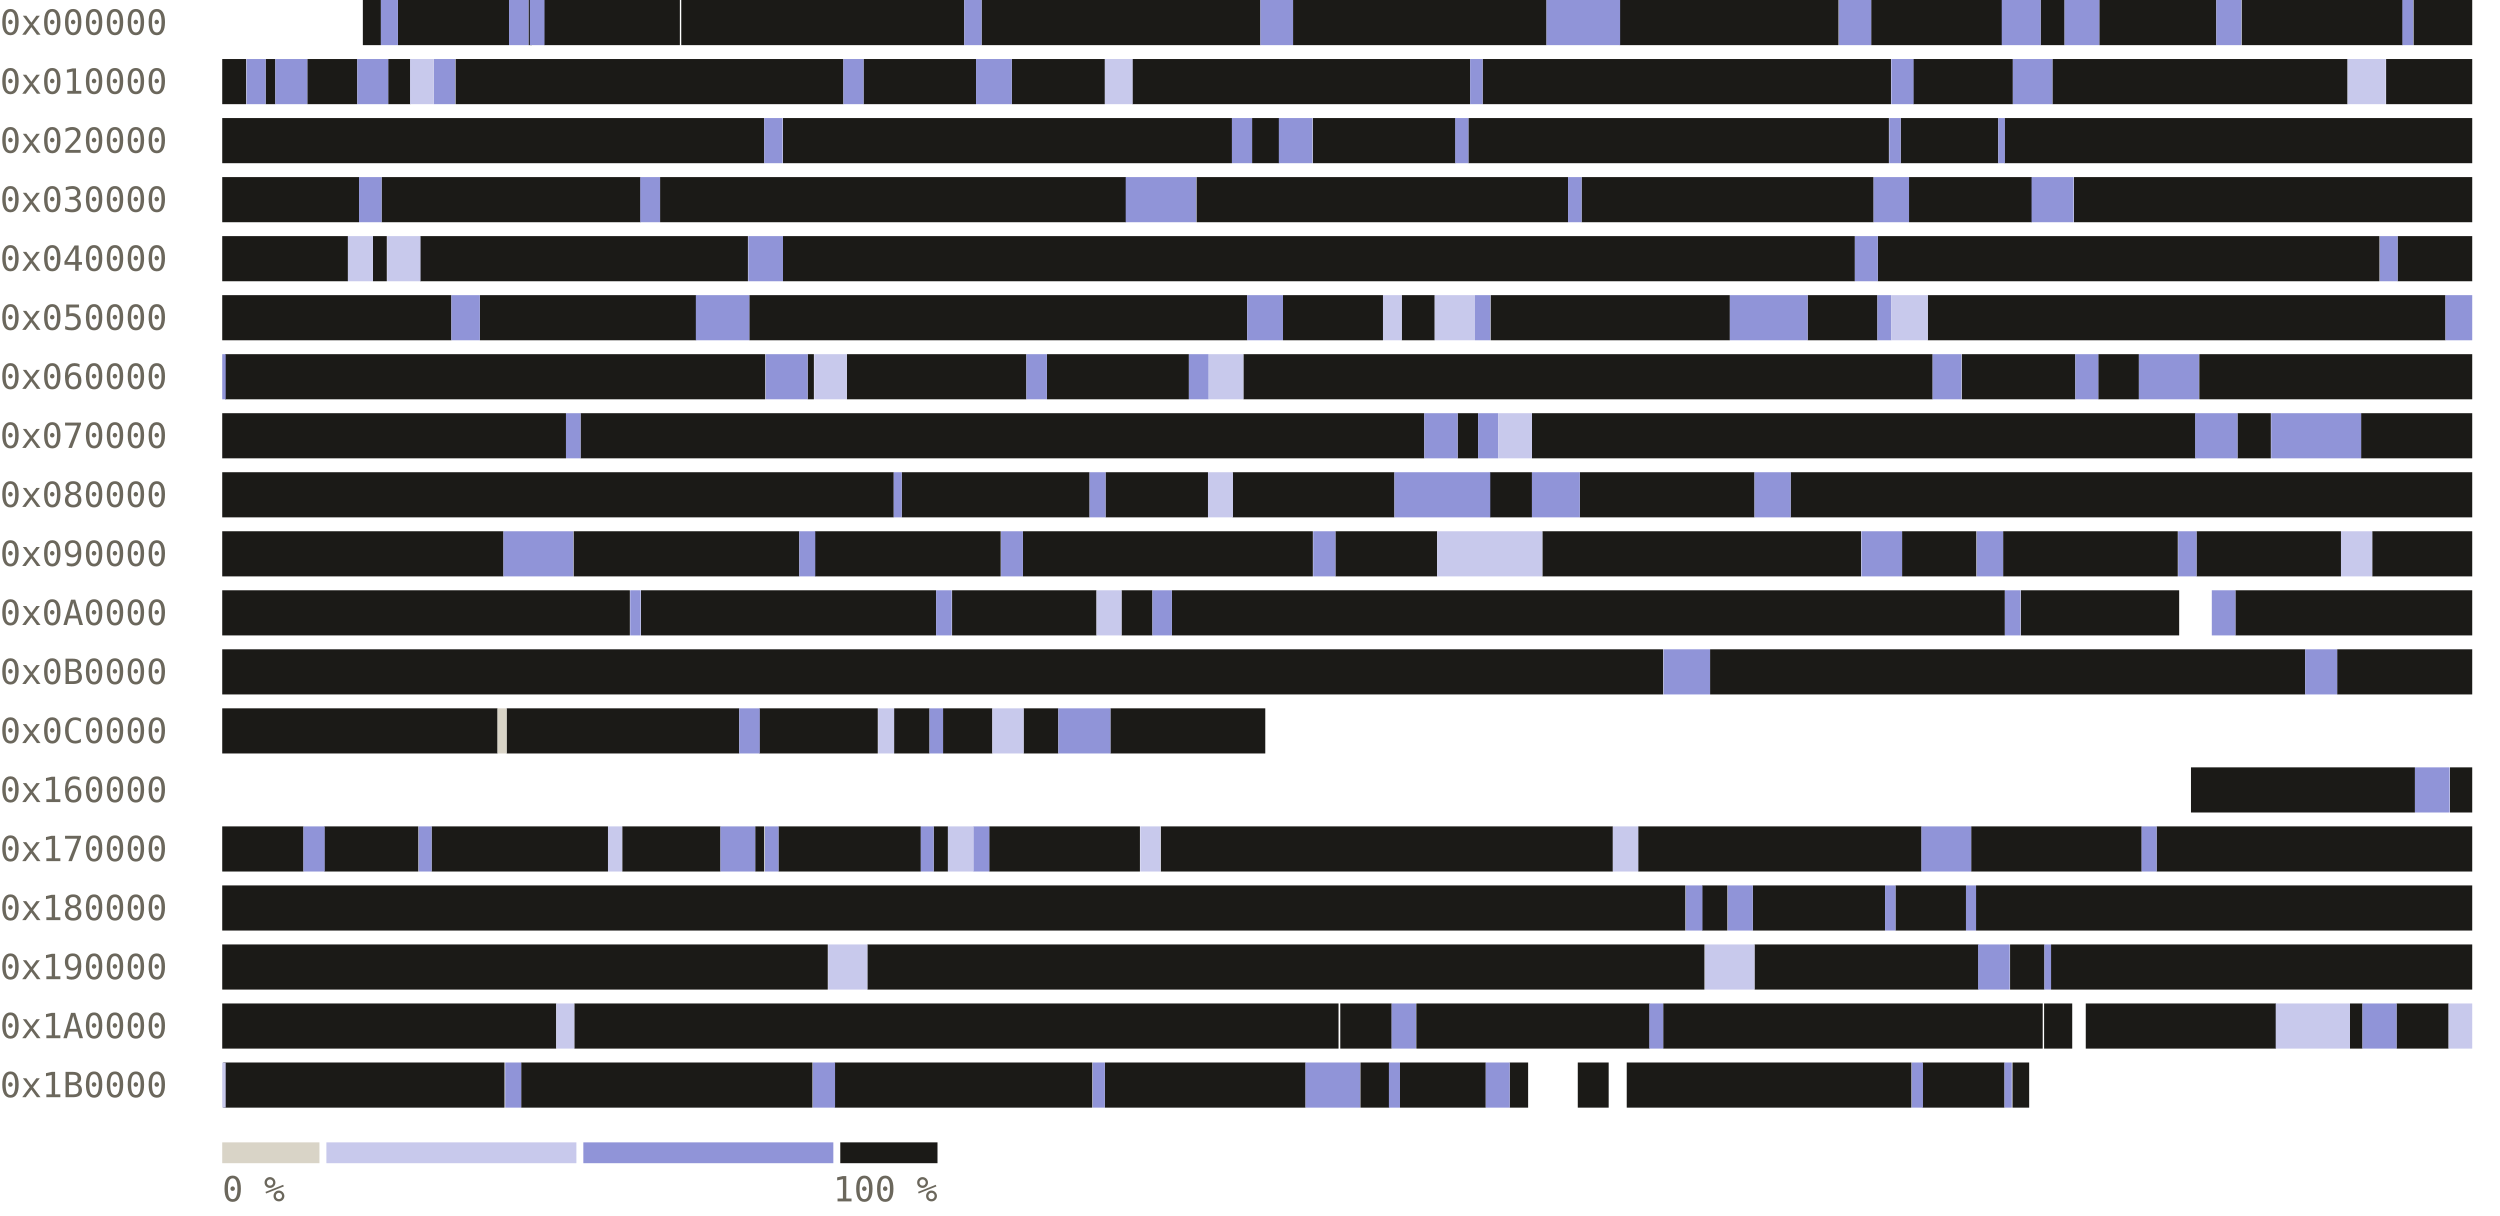
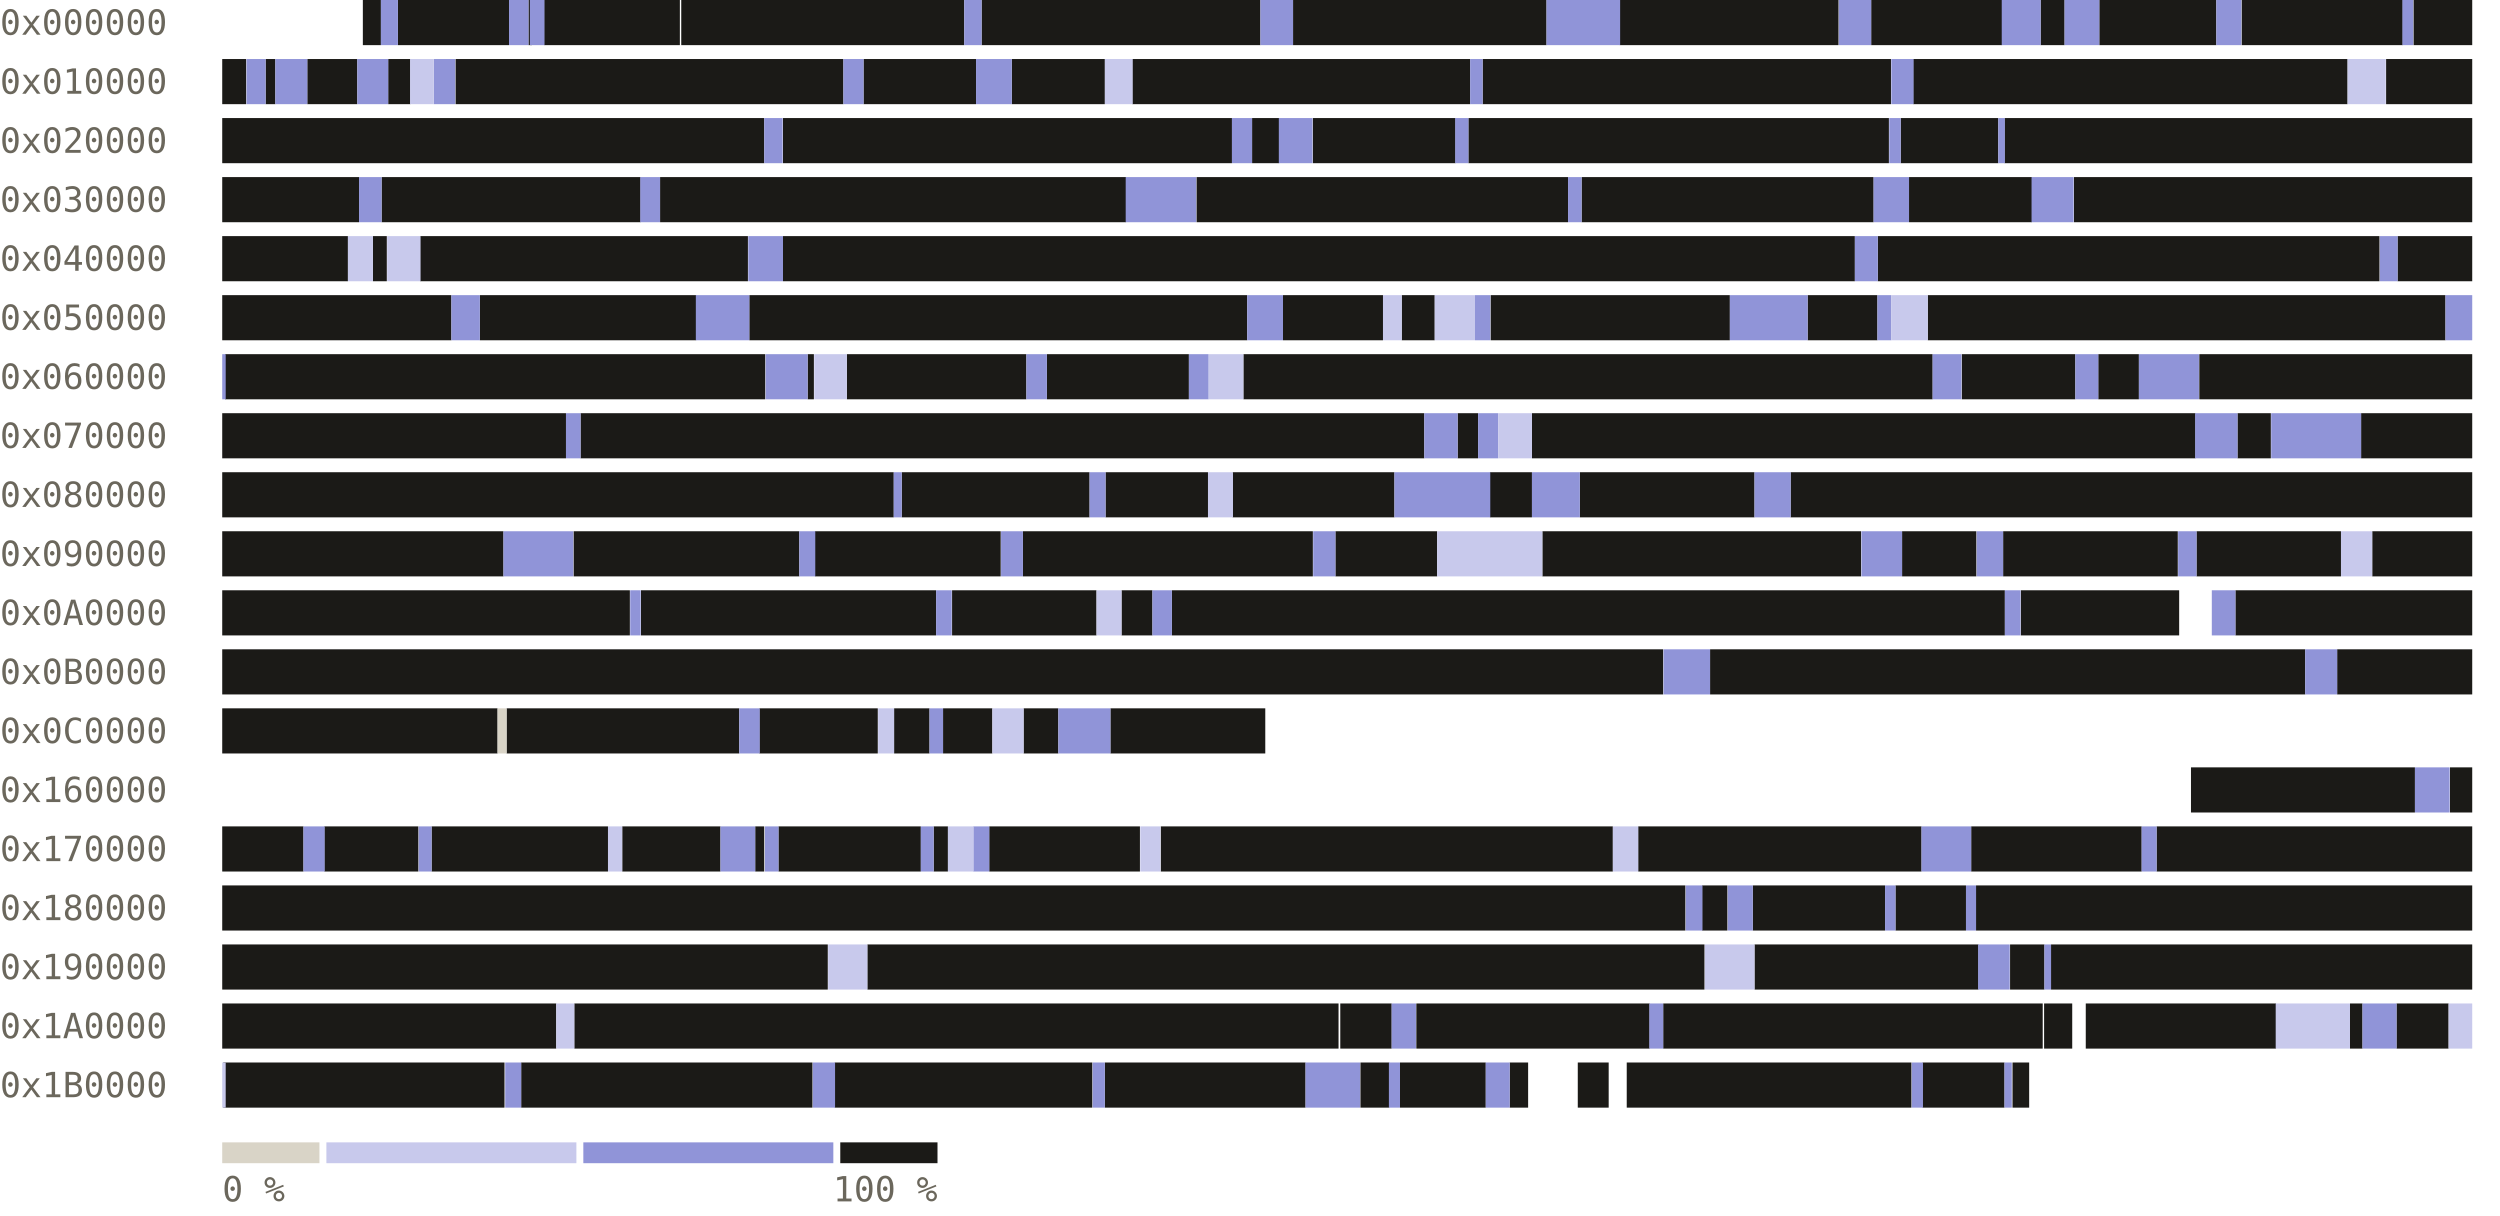
<svg xmlns="http://www.w3.org/2000/svg" viewBox="0 0 720 350" width="720" height="350">
  <style>text{font:10px monospace;fill:#6b675c}.q0{fill:#d9d4c7}.q1{fill:#e3e2f2}.q2{fill:#d6d6ef}.q3{fill:#c8c9ec}.q4{fill:#babce8}.q5{fill:#acafe4}.q6{fill:#9ea2df}.q7{fill:#9094d8}.q8{fill:#8186cf}.q9{fill:#7277c4}.q10{fill:#1b1a17}@media (prefers-color-scheme:dark){text{fill:#a8a293}.q0{fill:#4a463d}.q1{fill:#35375a}.q2{fill:#3c3f66}.q3{fill:#444772}.q4{fill:#4d517f}.q5{fill:#575b8c}.q6{fill:#62669a}.q7{fill:#6e72a8}.q8{fill:#7b7fb6}.q9{fill:#888cc4}.q10{fill:#d6d0bd}}</style>
  <text x="0" y="10">0x000000</text>
  <text x="0" y="27">0x010000</text>
  <text x="0" y="44">0x020000</text>
  <text x="0" y="61">0x030000</text>
  <text x="0" y="78">0x040000</text>
  <text x="0" y="95">0x050000</text>
  <text x="0" y="112">0x060000</text>
  <text x="0" y="129">0x070000</text>
  <text x="0" y="146">0x080000</text>
  <text x="0" y="163">0x090000</text>
  <text x="0" y="180">0x0A0000</text>
  <text x="0" y="197">0x0B0000</text>
  <text x="0" y="214">0x0C0000</text>
  <text x="0" y="231">0x160000</text>
  <text x="0" y="248">0x170000</text>
  <text x="0" y="265">0x180000</text>
  <text x="0" y="282">0x190000</text>
  <text x="0" y="299">0x1A0000</text>
  <text x="0" y="316">0x1B0000</text>
-   <path class="q10" d="M104.5 0h5.2v13h-5.2zM114.6 0h32v13h-32zM152.2 0h1v13h-1zM156.7 0h39.1v13h-39.1zM196.2 0h81.5v13h-81.5zM282.7 0h80.3v13h-80.3zM372.4 0h73v13h-73zM466.5 0h63v13h-63zM538.9 0h37.7v13h-37.7zM587.7 0h6.9v13h-6.9zM604.6 0h33.7v13h-33.7zM645.6 0h46.4v13h-46.4zM695.1 0h16.9v13h-16.9zM64 17h6.9v13h-6.9zM76.5 17h2.8v13h-2.8zM88.5 17h14.4v13h-14.4zM111.8 17h6.4v13h-6.4zM131.2 17h111.7v13h-111.7zM248.7 17h32.4v13h-32.4zM291.4 17h26.8v13h-26.8zM326.1 17h97.3v13h-97.3zM427 17h117.6v13h-117.6zM551 17h28.7v13h-28.7zM591.1 17h85v13h-85zM687.2 17h24.8v13h-24.8zM64 34h156.1v13h-156.1zM225.5 34h129.3v13h-129.3zM360.6 34h7.8v13h-7.8zM378.1 34h41.1v13h-41.1zM422.9 34h121.1v13h-121.1zM547.4 34h28.1v13h-28.1zM577.3 34h134.7v13h-134.7zM64 51h39.4v13h-39.4zM109.9 51h74.6v13h-74.6zM190.1 51h134.2v13h-134.2zM344.6 51h107v13h-107zM455.5 51h84.1v13h-84.1zM549.8 51h35.4v13h-35.4zM597.3 51h114.7v13h-114.7zM64 68h36.2v13h-36.2zM107.4 68h4v13h-4zM121 68h94.4v13h-94.4zM225.5 68h308.7v13h-308.7zM540.8 68h144.5v13h-144.5zM690.5 68h21.5v13h-21.5zM64 85h66v13h-66zM138.2 85h62.3v13h-62.3zM215.8 85h143.4v13h-143.4zM369.5 85h28.8v13h-28.8zM403.7 85h9.5v13h-9.5zM429.3 85h68.9v13h-68.9zM520.6 85h20.1v13h-20.1zM555.2 85h149.1v13h-149.1zM64.8 102h155.6v13h-155.6zM232.6 102h1.8v13h-1.8zM243.9 102h51.7v13h-51.7zM301.5 102h40.9v13h-40.9zM358.1 102h198.5v13h-198.5zM565 102h32.7v13h-32.7zM604.3 102h11.7v13h-11.7zM633.4 102h78.6v13h-78.6zM64 119h99v13h-99zM167.2 119h243v13h-243zM419.8 119h5.9v13h-5.9zM441.2 119h191.1v13h-191.1zM644.4 119h9.6v13h-9.6zM680 119h32v13h-32zM64 136h193.4v13h-193.4zM259.7 136h54.1v13h-54.1zM318.4 136h29.5v13h-29.5zM355 136h46.6v13h-46.6zM429.1 136h12.1v13h-12.1zM455 136h50.3v13h-50.3zM515.7 136h196.3v13h-196.3zM64 153h81v13h-81zM165.2 153h65v13h-65zM234.7 153h53.5v13h-53.5zM294.6 153h83.5v13h-83.5zM384.6 153h29.3v13h-29.3zM444.2 153h91.8v13h-91.8zM547.8 153h21.4v13h-21.4zM576.9 153h50.3v13h-50.3zM632.6 153h41.6v13h-41.6zM683.2 153h28.8v13h-28.8zM64 170h117.4v13h-117.4zM184.6 170h85v13h-85zM274.2 170h41.6v13h-41.6zM323 170h8.9v13h-8.9zM337.5 170h239.9v13h-239.9zM582 170h45.6v13h-45.6zM643.8 170h68.2v13h-68.2zM64 187h415v13h-415zM492.5 187h171.4v13h-171.4zM673.1 187h38.9v13h-38.9zM64 204h79.3v13h-79.3zM145.9 204h67v13h-67zM218.7 204h34.1v13h-34.1zM257.5 204h10.2v13h-10.2zM271.6 204h14.2v13h-14.2zM294.8 204h10v13h-10zM319.8 204h44.6v13h-44.6zM631 221h64.5v13h-64.5zM705.6 221h6.4v13h-6.4zM64 238h23.4v13h-23.4zM93.4 238h27.1v13h-27.1zM124.3 238h50.8v13h-50.8zM179.2 238h28.3v13h-28.3zM217.5 238h2.6v13h-2.6zM224.2 238h41v13h-41zM268.9 238h4.1v13h-4.1zM284.9 238h43.4v13h-43.4zM334.3 238h130.2v13h-130.2zM471.8 238h81.6v13h-81.6zM567.7 238h49.1v13h-49.1zM621.1 238h90.9v13h-90.9zM64 255h421.4v13h-421.4zM490.2 255h7.3v13h-7.3zM504.8 255h38.1v13h-38.1zM545.9 255h20.3v13h-20.3zM569.1 255h142.9v13h-142.9zM64 272h174.4v13h-174.4zM249.8 272h241.1v13h-241.1zM505.3 272h64.5v13h-64.5zM578.9 272h9.9v13h-9.9zM590.7 272h121.3v13h-121.3zM64 289h96.2v13h-96.2zM165.4 289h220.1v13h-220.1zM386 289h14.8v13h-14.8zM407.9 289h67.2v13h-67.2zM479 289h109.3v13h-109.3zM588.7 289h8.1v13h-8.1zM600.7 289h54.8v13h-54.8zM676.8 289h3.6v13h-3.6zM690.2 289h15v13h-15zM64.3 306h81v13h-81zM150.1 306h83.9v13h-83.9zM240.4 306h74.2v13h-74.2zM318.2 306h57.8v13h-57.8zM391.8 306h8.3v13h-8.3zM403.2 306h24.7v13h-24.7zM434.8 306h5.3v13h-5.3zM454.4 306h8.9v13h-8.9zM468.5 306h82v13h-82zM553.7 306h23.6v13h-23.6zM579.6 306h4.8v13h-4.8z" />
-   <path class="q7" d="M109.7 0h4.9v13h-4.9zM146.6 0h5.6v13h-5.6zM152.6 0h4.2v13h-4.2zM277.7 0h5v13h-5zM363 0h9.4v13h-9.4zM445.4 0h21.2v13h-21.2zM529.6 0h9.3v13h-9.3zM576.5 0h11.2v13h-11.2zM594.6 0h10v13h-10zM638.3 0h7.2v13h-7.2zM691.9 0h3.1v13h-3.1zM71 17h5.5v13h-5.5zM79.3 17h9.2v13h-9.2zM102.9 17h8.9v13h-8.9zM124.9 17h6.2v13h-6.2zM242.9 17h5.8v13h-5.8zM281.1 17h10.3v13h-10.3zM423.4 17h3.6v13h-3.6zM544.7 17h6.4v13h-6.4zM579.7 17h11.4v13h-11.4zM220.1 34h5.3v13h-5.3zM354.8 34h5.8v13h-5.8zM368.3 34h9.7v13h-9.7zM419.1 34h3.8v13h-3.8zM544.1 34h3.3v13h-3.3zM575.5 34h1.9v13h-1.9zM103.4 51h6.5v13h-6.5zM184.4 51h5.7v13h-5.7zM324.2 51h20.3v13h-20.3zM451.6 51h3.9v13h-3.9zM539.6 51h10.2v13h-10.2zM585.1 51h12.1v13h-12.1zM215.5 68h10v13h-10zM534.2 68h6.6v13h-6.6zM685.4 68h5.1v13h-5.1zM130 85h8.2v13h-8.2zM200.4 85h15.4v13h-15.4zM359.2 85h10.3v13h-10.3zM424.8 85h4.4v13h-4.4zM498.2 85h22.4v13h-22.4zM540.7 85h4v13h-4zM704.3 85h7.7v13h-7.7zM64 102h1v13h-1zM220.5 102h12.1v13h-12.1zM295.6 102h5.9v13h-5.9zM342.4 102h5.7v13h-5.7zM556.6 102h8.3v13h-8.3zM597.7 102h6.6v13h-6.6zM616 102h17.3v13h-17.3zM163 119h4.2v13h-4.2zM410.2 119h9.6v13h-9.6zM425.7 119h5.8v13h-5.8zM632.2 119h12.2v13h-12.2zM654.1 119h25.9v13h-25.9zM257.4 136h2.3v13h-2.3zM313.8 136h4.6v13h-4.6zM401.6 136h27.6v13h-27.6zM441.2 136h13.8v13h-13.8zM505.3 136h10.4v13h-10.4zM145 153h20.1v13h-20.1zM230.2 153h4.6v13h-4.6zM288.3 153h6.3v13h-6.3zM378.2 153h6.4v13h-6.4zM536.1 153h11.7v13h-11.7zM569.3 153h7.6v13h-7.6zM627.3 153h5.3v13h-5.3zM181.5 170h3v13h-3zM269.6 170h4.5v13h-4.5zM331.9 170h5.6v13h-5.6zM577.4 170h4.5v13h-4.5zM637 170h6.8v13h-6.8zM479.1 187h13.4v13h-13.4zM663.9 187h9.2v13h-9.2zM212.9 204h5.9v13h-5.9zM267.7 204h3.9v13h-3.9zM304.8 204h15v13h-15zM695.5 221h10v13h-10zM87.4 238h6.1v13h-6.1zM120.6 238h3.7v13h-3.7zM207.5 238h10v13h-10zM220.3 238h3.9v13h-3.9zM265.2 238h3.7v13h-3.7zM280.3 238h4.6v13h-4.6zM553.4 238h14.3v13h-14.3zM616.8 238h4.3v13h-4.3zM485.5 255h4.8v13h-4.8zM497.6 255h7.2v13h-7.2zM542.9 255h3v13h-3zM566.2 255h2.9v13h-2.9zM569.7 272h9.1v13h-9.1zM588.8 272h1.9v13h-1.9zM400.8 289h7v13h-7zM475 289h4v13h-4zM680.4 289h9.8v13h-9.8zM145.5 306h4.6v13h-4.6zM234.1 306h6.4v13h-6.4zM314.7 306h3.5v13h-3.5zM376 306h15.7v13h-15.7zM400 306h3.2v13h-3.2zM427.9 306h6.9v13h-6.9zM550.6 306h3.2v13h-3.2zM577.3 306h2.1v13h-2.1z" />
+   <path class="q10" d="M104.5 0h5.2v13h-5.2zM114.6 0h32v13h-32zM152.2 0h1v13h-1zM156.7 0h39.1v13h-39.1zM196.2 0h81.5v13h-81.5zM282.7 0h80.3v13h-80.3zM372.4 0h73v13h-73zM466.5 0h63v13h-63zM538.9 0h37.7v13h-37.7zM587.7 0h6.9v13h-6.9zM604.6 0h33.7v13h-33.7zM645.6 0h46.4v13h-46.4zM695.1 0h16.9v13h-16.9zM64 17h6.9v13h-6.9zM76.5 17h2.8v13h-2.8zM88.5 17h14.4v13h-14.4zM111.8 17h6.4v13h-6.4zM131.2 17h111.7v13h-111.7zM248.7 17h32.4v13h-32.4zM291.4 17h26.8v13h-26.8zM326.1 17h97.3v13h-97.3zM427 17h117.6v13h-117.6zM551 17h125.1v13h-125.1zM687.2 17h24.8v13h-24.8zM64 34h156.1v13h-156.1zM225.5 34h129.3v13h-129.3zM360.6 34h7.8v13h-7.8zM378.1 34h41.1v13h-41.1zM422.9 34h121.1v13h-121.1zM547.4 34h28.1v13h-28.1zM577.3 34h134.7v13h-134.7zM64 51h39.4v13h-39.4zM109.9 51h74.6v13h-74.6zM190.1 51h134.2v13h-134.2zM344.6 51h107v13h-107zM455.5 51h84.1v13h-84.1zM549.8 51h35.4v13h-35.4zM597.3 51h114.7v13h-114.7zM64 68h36.2v13h-36.2zM107.4 68h4v13h-4zM121 68h94.4v13h-94.4zM225.5 68h308.7v13h-308.7zM540.8 68h144.5v13h-144.5zM690.5 68h21.5v13h-21.5zM64 85h66v13h-66zM138.2 85h62.3v13h-62.3zM215.8 85h143.4v13h-143.4zM369.5 85h28.8v13h-28.8zM403.7 85h9.5v13h-9.5zM429.3 85h68.9v13h-68.9zM520.6 85h20.1v13h-20.1zM555.2 85h149.1v13h-149.1zM64.8 102h155.6v13h-155.6zM232.6 102h1.8v13h-1.8zM243.9 102h51.7v13h-51.7zM301.5 102h40.9v13h-40.9zM358.1 102h198.5v13h-198.5zM565 102h32.7v13h-32.7zM604.3 102h11.7v13h-11.7zM633.4 102h78.6v13h-78.6zM64 119h99v13h-99zM167.2 119h243v13h-243zM419.8 119h5.9v13h-5.9zM441.2 119h191.1v13h-191.1zM644.4 119h9.6v13h-9.6zM680 119h32v13h-32zM64 136h193.4v13h-193.4zM259.7 136h54.1v13h-54.1zM318.4 136h29.5v13h-29.5zM355 136h46.6v13h-46.6zM429.1 136h12.1v13h-12.1zM455 136h50.3v13h-50.3zM515.7 136h196.3v13h-196.3zM64 153h81v13h-81zM165.2 153h65v13h-65zM234.7 153h53.5v13h-53.5zM294.6 153h83.5v13h-83.5zM384.6 153h29.3v13h-29.3zM444.2 153h91.8v13h-91.8zM547.8 153h21.4v13h-21.4zM576.9 153h50.3v13h-50.3zM632.6 153h41.6v13h-41.6zM683.2 153h28.8v13h-28.8zM64 170h117.4v13h-117.4zM184.6 170h85v13h-85zM274.2 170h41.6v13h-41.6zM323 170h8.9v13h-8.9zM337.5 170h239.9v13h-239.9zM582 170h45.6v13h-45.6zM643.8 170h68.2v13h-68.2zM64 187h415v13h-415zM492.5 187h171.4v13h-171.4zM673.1 187h38.9v13h-38.9zM64 204h79.3v13h-79.3zM145.9 204h67v13h-67zM218.7 204h34.1v13h-34.1zM257.5 204h10.2v13h-10.2zM271.6 204h14.2v13h-14.2zM294.8 204h10v13h-10zM319.8 204h44.6v13h-44.6zM631 221h64.5v13h-64.5zM705.6 221h6.4v13h-6.4zM64 238h23.4v13h-23.4zM93.4 238h27.1v13h-27.1zM124.3 238h50.8v13h-50.8zM179.2 238h28.3v13h-28.3zM217.5 238h2.6v13h-2.6zM224.2 238h41v13h-41zM268.9 238h4.1v13h-4.1zM284.9 238h43.4v13h-43.4zM334.3 238h130.2v13h-130.2zM471.8 238h81.6v13h-81.6zM567.7 238h49.1v13h-49.1zM621.1 238h90.9v13h-90.9zM64 255h421.4v13h-421.4zM490.2 255h7.3v13h-7.3zM504.8 255h38.1v13h-38.1zM545.9 255h20.3v13h-20.3zM569.1 255h142.9v13h-142.9zM64 272h174.4v13h-174.4zM249.8 272h241.1v13h-241.1zM505.3 272h64.5v13h-64.5zM578.9 272h9.9v13h-9.9zM590.7 272h121.3v13h-121.3zM64 289h96.2v13h-96.2zM165.4 289h220.1v13h-220.1zM386 289h14.8v13h-14.8zM407.9 289h67.2v13h-67.2zM479 289h109.3v13h-109.3zM588.7 289h8.1v13h-8.1zM600.7 289h54.8v13h-54.8zM676.8 289h3.6v13h-3.6zM690.2 289h15v13h-15zM64.3 306h81v13h-81zM150.1 306h83.9v13h-83.9zM240.4 306h74.2v13h-74.2zM318.2 306h57.8v13h-57.8zM391.8 306h8.3v13h-8.3zM403.2 306h24.7v13h-24.7zM434.8 306h5.3v13h-5.3zM454.4 306h8.9v13h-8.9zM468.5 306h82v13h-82zM553.7 306h23.6v13h-23.6zM579.6 306h4.8v13h-4.8z" />
+   <path class="q7" d="M109.7 0h4.9v13h-4.9zM146.6 0h5.6v13h-5.6zM152.6 0h4.2v13h-4.2zM277.7 0h5v13h-5zM363 0h9.4v13h-9.4zM445.4 0h21.2v13h-21.2zM529.6 0h9.3v13h-9.3zM576.5 0h11.2v13h-11.2zM594.6 0h10v13h-10zM638.3 0h7.2v13h-7.2zM691.9 0h3.1v13h-3.1zM71 17h5.5v13h-5.5zM79.3 17h9.2v13h-9.2zM102.9 17h8.9v13h-8.9zM124.9 17h6.2v13h-6.2zM242.9 17h5.8v13h-5.8zM281.1 17h10.3v13h-10.3zM423.4 17h3.6v13h-3.6zM544.7 17h6.4v13h-6.4zM220.1 34h5.3v13h-5.3zM354.8 34h5.8v13h-5.8zM368.3 34h9.7v13h-9.7zM419.1 34h3.8v13h-3.8zM544.1 34h3.3v13h-3.3zM575.5 34h1.9v13h-1.9zM103.4 51h6.5v13h-6.5zM184.4 51h5.7v13h-5.7zM324.2 51h20.3v13h-20.3zM451.6 51h3.9v13h-3.9zM539.6 51h10.2v13h-10.2zM585.1 51h12.1v13h-12.1zM215.5 68h10v13h-10zM534.2 68h6.6v13h-6.6zM685.4 68h5.1v13h-5.1zM130 85h8.2v13h-8.2zM200.4 85h15.4v13h-15.4zM359.2 85h10.3v13h-10.3zM424.8 85h4.4v13h-4.4zM498.2 85h22.4v13h-22.4zM540.7 85h4v13h-4zM704.3 85h7.7v13h-7.7zM64 102h1v13h-1zM220.5 102h12.1v13h-12.1zM295.6 102h5.9v13h-5.9zM342.4 102h5.7v13h-5.7zM556.6 102h8.3v13h-8.3zM597.7 102h6.6v13h-6.6zM616 102h17.3v13h-17.3zM163 119h4.2v13h-4.2zM410.2 119h9.6v13h-9.6zM425.7 119h5.8v13h-5.8zM632.2 119h12.2v13h-12.2zM654.1 119h25.9v13h-25.9zM257.4 136h2.3v13h-2.3zM313.8 136h4.6v13h-4.6zM401.6 136h27.6v13h-27.6zM441.2 136h13.8v13h-13.8zM505.3 136h10.4v13h-10.4zM145 153h20.1v13h-20.1zM230.2 153h4.6v13h-4.6zM288.3 153h6.3v13h-6.3zM378.2 153h6.4v13h-6.4zM536.1 153h11.7v13h-11.7zM569.3 153h7.6v13h-7.6zM627.3 153h5.3v13h-5.3zM181.5 170h3v13h-3zM269.6 170h4.5v13h-4.5zM331.9 170h5.6v13h-5.6zM577.4 170h4.5v13h-4.5zM637 170h6.8v13h-6.8zM479.1 187h13.4v13h-13.4zM663.9 187h9.2v13h-9.2zM212.9 204h5.9v13h-5.9zM267.7 204h3.9v13h-3.9zM304.8 204h15v13h-15zM695.5 221h10v13h-10zM87.4 238h6.1v13h-6.1zM120.6 238h3.7v13h-3.7zM207.5 238h10v13h-10zM220.3 238h3.9v13h-3.9zM265.2 238h3.7v13h-3.7zM280.3 238h4.6v13h-4.6zM553.4 238h14.3v13h-14.3zM616.8 238h4.3v13h-4.3zM485.5 255h4.8v13h-4.8zM497.6 255h7.2v13h-7.2zM542.9 255h3v13h-3zM566.2 255h2.9v13h-2.9zM569.7 272h9.1v13h-9.1zM588.8 272h1.9v13h-1.9zM400.8 289h7v13h-7zM475 289h4v13h-4zM680.4 289h9.8v13h-9.8zM145.5 306h4.6v13h-4.6zM234.1 306h6.4v13h-6.4zM314.7 306h3.5v13h-3.5zM376 306h15.7v13h-15.7zM400 306h3.2v13h-3.2zM427.9 306h6.9v13h-6.9zM550.6 306h3.2v13h-3.2zM577.3 306h2.1v13h-2.1z" />
  <path class="q3" d="M118.1 17h6.8v13h-6.8zM318.2 17h8v13h-8zM676.1 17h11v13h-11zM100.2 68h7.2v13h-7.2zM111.5 68h9.6v13h-9.6zM398.3 85h5.4v13h-5.4zM413.2 85h11.6v13h-11.6zM544.7 85h10.5v13h-10.5zM234.5 102h9.4v13h-9.4zM348.1 102h10v13h-10zM431.5 119h9.7v13h-9.7zM347.9 136h7.2v13h-7.2zM413.9 153h30.3v13h-30.3zM674.2 153h9v13h-9zM315.8 170h7.2v13h-7.2zM252.9 204h4.6v13h-4.6zM285.8 204h9v13h-9zM175.1 238h4.1v13h-4.1zM273 238h7.4v13h-7.4zM328.4 238h5.8v13h-5.8zM464.5 238h7.3v13h-7.3zM238.5 272h11.3v13h-11.3zM491 272h14.3v13h-14.3zM160.2 289h5.2v13h-5.2zM655.4 289h21.4v13h-21.4zM705.2 289h6.8v13h-6.8zM64 306h1v13h-1z" />
  <path class="q0" d="M143.3 204h2.6v13h-2.6z" />
  <rect class="q0" x="64" y="329" width="28" height="6" />
  <rect class="q3" x="94" y="329" width="72" height="6" />
  <rect class="q7" x="168" y="329" width="72" height="6" />
  <rect class="q10" x="242" y="329" width="28" height="6" />
  <text x="64" y="346">0 %</text>
  <text x="270" y="346" text-anchor="end">100 %</text>
</svg>
